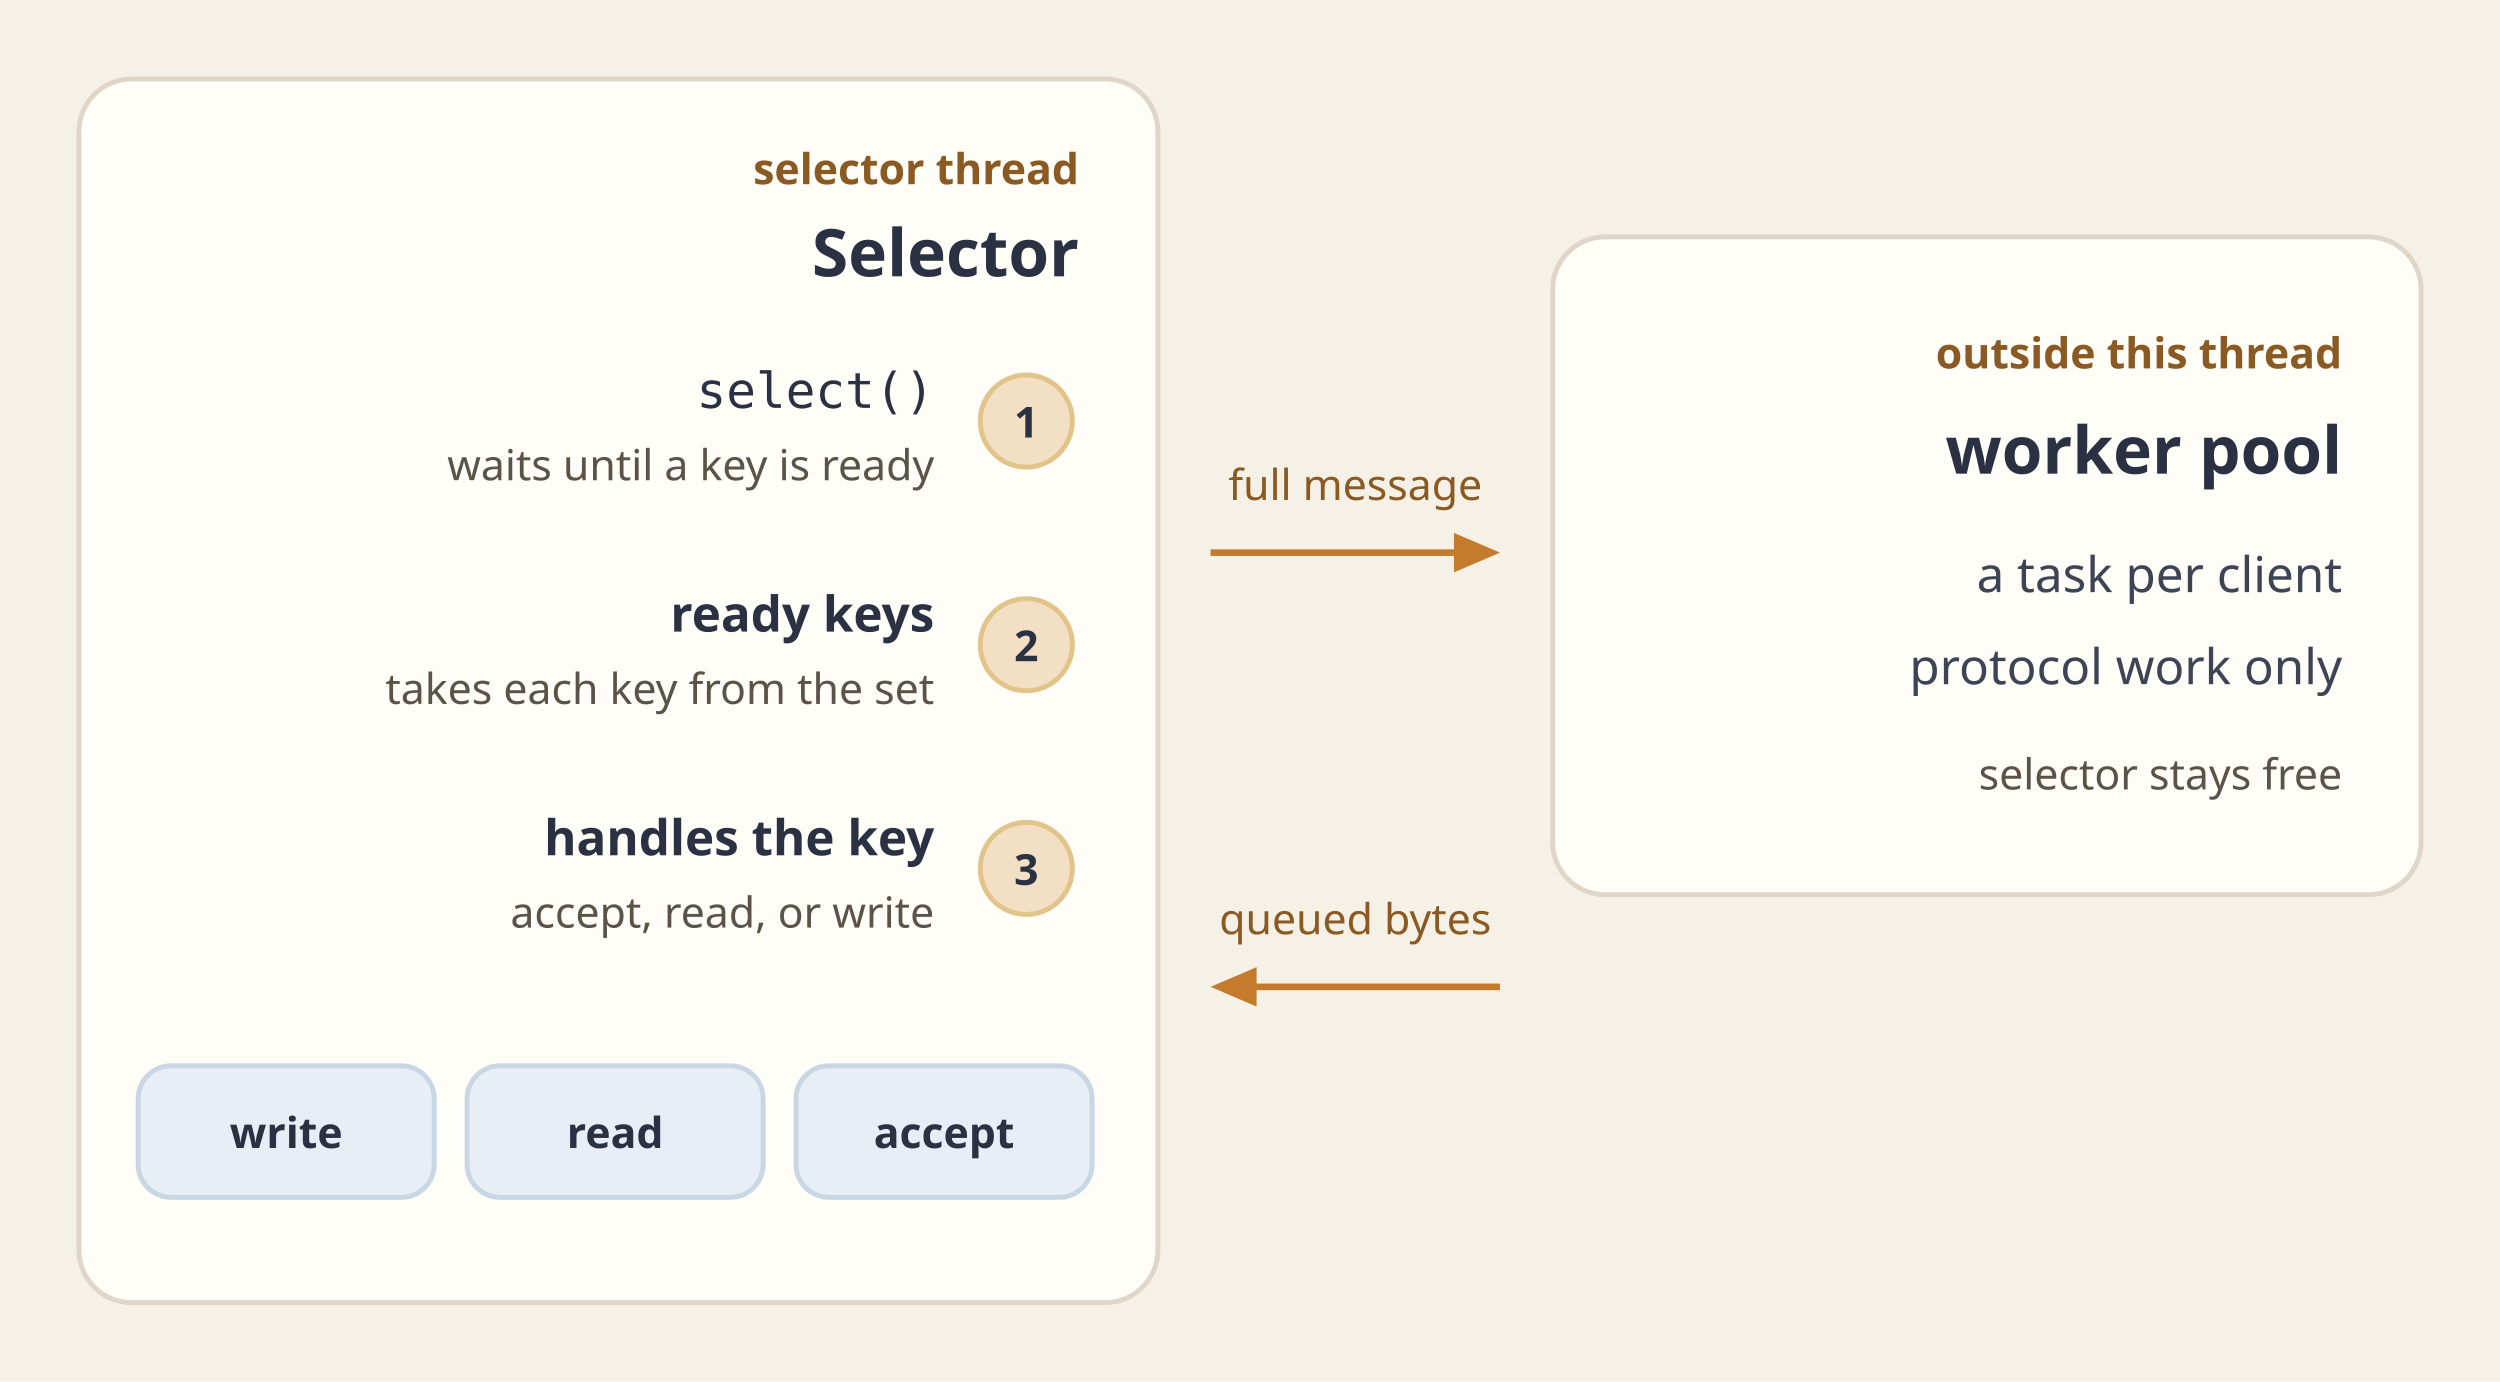
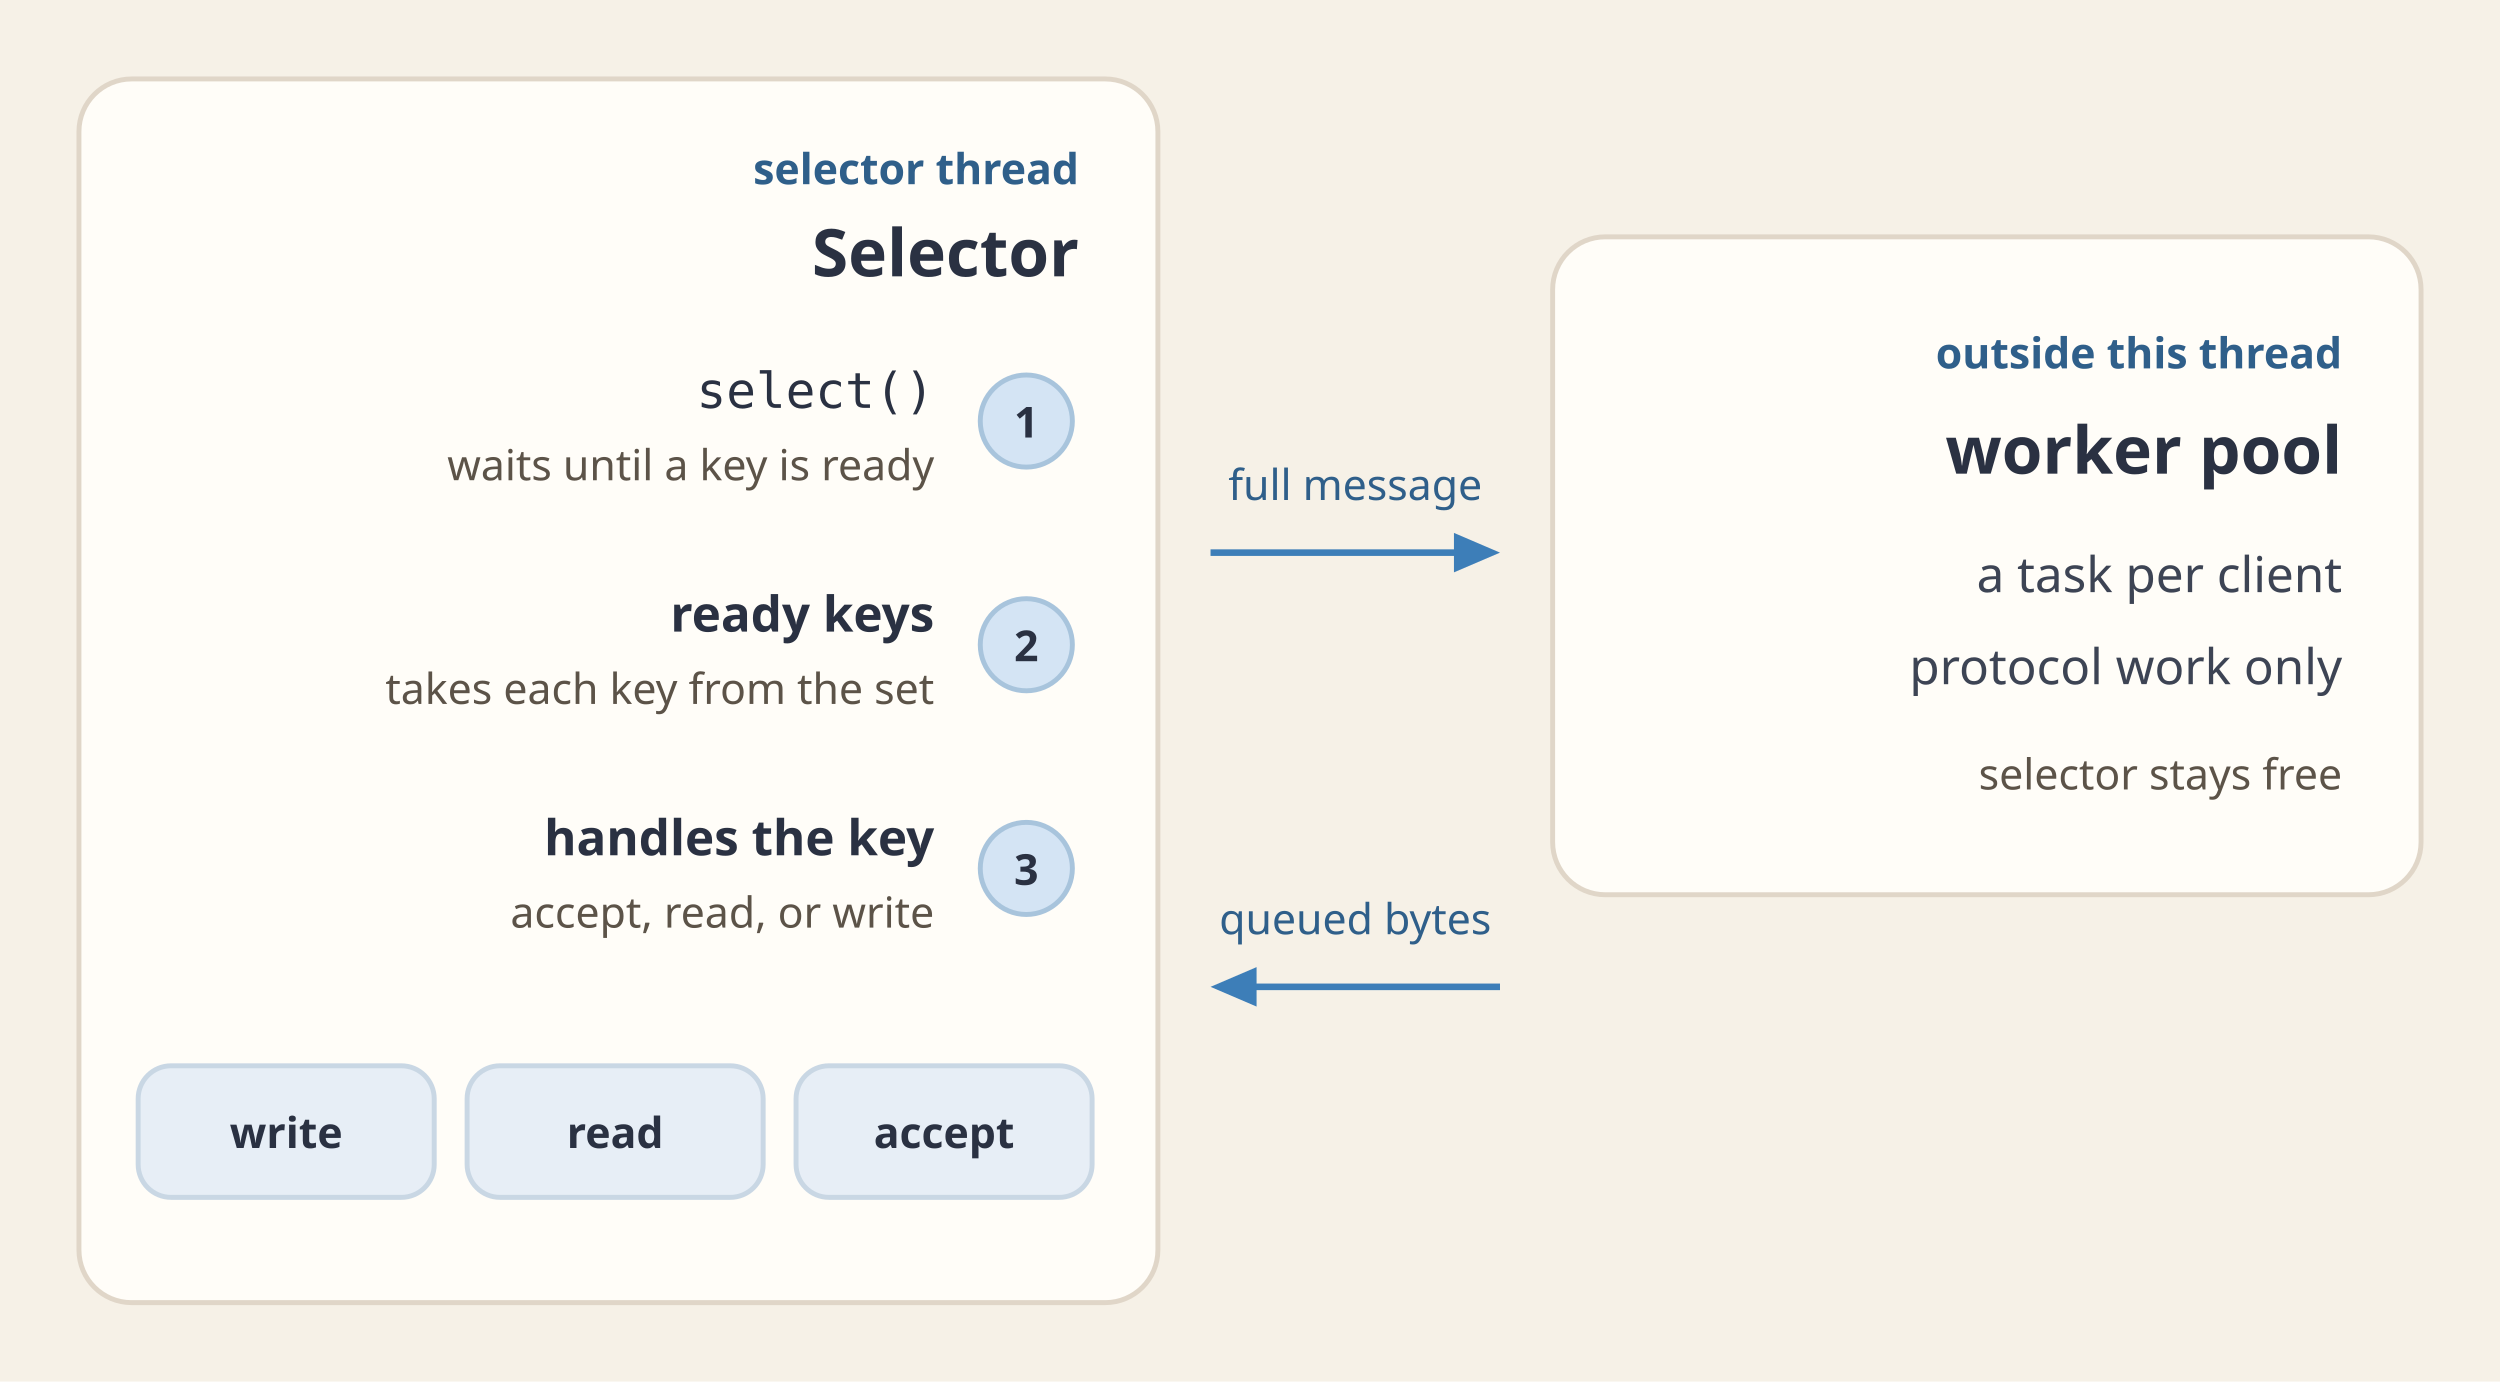
<svg xmlns="http://www.w3.org/2000/svg" viewBox="0 0 760 420" width="760" height="420">
  <rect width="760" height="420" fill="#f6f1e7" />
  <rect x="24" y="24" width="328" height="372" rx="16" fill="#fffdf8" stroke="#e0d6c8" stroke-width="1.5" />
-   <text x="328" y="56" font-family="ui-sans-serif, system-ui, sans-serif" font-size="13" font-weight="650" fill="#8a5a22" text-anchor="end" direction="ltr">selector thread</text>
+   <text x="328" y="56" font-family="ui-sans-serif, system-ui, sans-serif" font-size="13" font-weight="650" fill="#2f5f8a" text-anchor="end" direction="ltr">selector thread</text>
  <text x="328" y="84" font-family="ui-sans-serif, system-ui, sans-serif" font-size="20" font-weight="650" fill="#2a3142" text-anchor="end">Selector</text>
-   <circle cx="312" cy="128" r="14" fill="#f3e0c4" stroke="#e2c48a" stroke-width="1.5" />
+   <circle cx="312" cy="128" r="14" fill="#d4e4f4" stroke="#a8c4dc" stroke-width="1.5" />
  <text x="312" y="133" text-anchor="middle" font-family="ui-sans-serif, system-ui, sans-serif" font-size="13" font-weight="650" fill="#2a3142">1</text>
  <text x="284" y="124" font-family="ui-monospace, monospace" font-size="15" fill="#2a3142" text-anchor="end">select()</text>
  <text x="284" y="146" font-family="ui-sans-serif, system-ui, sans-serif" font-size="13" fill="#5c5348" text-anchor="end" direction="ltr">waits until a key is ready</text>
-   <circle cx="312" cy="196" r="14" fill="#f3e0c4" stroke="#e2c48a" stroke-width="1.5" />
+   <circle cx="312" cy="196" r="14" fill="#d4e4f4" stroke="#a8c4dc" stroke-width="1.5" />
  <text x="312" y="201" text-anchor="middle" font-family="ui-sans-serif, system-ui, sans-serif" font-size="13" font-weight="650" fill="#2a3142">2</text>
  <text x="284" y="192" font-family="ui-sans-serif, system-ui, sans-serif" font-size="15" font-weight="650" fill="#2a3142" text-anchor="end" direction="ltr">ready keys</text>
  <text x="284" y="214" font-family="ui-sans-serif, system-ui, sans-serif" font-size="13" fill="#5c5348" text-anchor="end" direction="ltr">takes each key from the set</text>
-   <circle cx="312" cy="264" r="14" fill="#f3e0c4" stroke="#e2c48a" stroke-width="1.5" />
+   <circle cx="312" cy="264" r="14" fill="#d4e4f4" stroke="#a8c4dc" stroke-width="1.5" />
  <text x="312" y="269" text-anchor="middle" font-family="ui-sans-serif, system-ui, sans-serif" font-size="13" font-weight="650" fill="#2a3142">3</text>
  <text x="284" y="260" font-family="ui-sans-serif, system-ui, sans-serif" font-size="15" font-weight="650" fill="#2a3142" text-anchor="end" direction="ltr">handles the key</text>
  <text x="284" y="282" font-family="ui-sans-serif, system-ui, sans-serif" font-size="13" fill="#5c5348" text-anchor="end" direction="ltr">
    <tspan direction="ltr">accept, read</tspan>, or <tspan direction="ltr">write</tspan>
  </text>
  <rect x="242" y="324" width="90" height="40" rx="10" fill="#e7eef6" stroke="#c9d7e4" stroke-width="1.5" />
  <text x="287" y="349" text-anchor="middle" font-family="ui-sans-serif, system-ui, sans-serif" font-size="13" font-weight="650" fill="#2a3142">accept</text>
  <rect x="142" y="324" width="90" height="40" rx="10" fill="#e7eef6" stroke="#c9d7e4" stroke-width="1.5" />
  <text x="187" y="349" text-anchor="middle" font-family="ui-sans-serif, system-ui, sans-serif" font-size="13" font-weight="650" fill="#2a3142">read</text>
  <rect x="42" y="324" width="90" height="40" rx="10" fill="#e7eef6" stroke="#c9d7e4" stroke-width="1.5" />
  <text x="87" y="349" text-anchor="middle" font-family="ui-sans-serif, system-ui, sans-serif" font-size="13" font-weight="650" fill="#2a3142">write</text>
-   <line x1="368" y1="168" x2="448" y2="168" stroke="#c47b2b" stroke-width="2" />
-   <polygon points="456,168 442,162 442,174" fill="#c47b2b" />
-   <text x="412" y="152" text-anchor="middle" font-family="ui-sans-serif, system-ui, sans-serif" font-size="13" fill="#8a5a22" direction="ltr">full message</text>
-   <line x1="456" y1="300" x2="376" y2="300" stroke="#c47b2b" stroke-width="2" />
-   <polygon points="368,300 382,294 382,306" fill="#c47b2b" />
-   <text x="412" y="284" text-anchor="middle" font-family="ui-sans-serif, system-ui, sans-serif" font-size="13" fill="#8a5a22" direction="ltr">queued bytes</text>
+   <line x1="368" y1="168" x2="448" y2="168" stroke="#3d7eb8" stroke-width="2" />
+   <polygon points="456,168 442,162 442,174" fill="#3d7eb8" />
+   <text x="412" y="152" text-anchor="middle" font-family="ui-sans-serif, system-ui, sans-serif" font-size="13" fill="#2f5f8a" direction="ltr">full message</text>
+   <line x1="456" y1="300" x2="376" y2="300" stroke="#3d7eb8" stroke-width="2" />
+   <polygon points="368,300 382,294 382,306" fill="#3d7eb8" />
+   <text x="412" y="284" text-anchor="middle" font-family="ui-sans-serif, system-ui, sans-serif" font-size="13" fill="#2f5f8a" direction="ltr">queued bytes</text>
  <rect x="472" y="72" width="264" height="200" rx="16" fill="#fffdf8" stroke="#e0d6c8" stroke-width="1.5" />
-   <text x="712" y="112" font-family="ui-sans-serif, system-ui, sans-serif" font-size="13" font-weight="650" fill="#8a5a22" text-anchor="end" direction="ltr">outside this thread</text>
+   <text x="712" y="112" font-family="ui-sans-serif, system-ui, sans-serif" font-size="13" font-weight="650" fill="#2f5f8a" text-anchor="end" direction="ltr">outside this thread</text>
  <text x="712" y="144" font-family="ui-sans-serif, system-ui, sans-serif" font-size="20" font-weight="650" fill="#2a3142" text-anchor="end" direction="ltr">worker pool</text>
  <text x="712" y="180" font-family="ui-sans-serif, system-ui, sans-serif" font-size="15" fill="#3d4454" text-anchor="end" direction="ltr">a task per client</text>
  <text x="712" y="208" font-family="ui-sans-serif, system-ui, sans-serif" font-size="15" fill="#3d4454" text-anchor="end" direction="ltr">
    <tspan direction="ltr">protocol</tspan> work only</text>
  <text x="712" y="240" font-family="ui-sans-serif, system-ui, sans-serif" font-size="13" fill="#5c5348" text-anchor="end" direction="ltr">
    <tspan direction="ltr">selector</tspan> stays free</text>
</svg>
